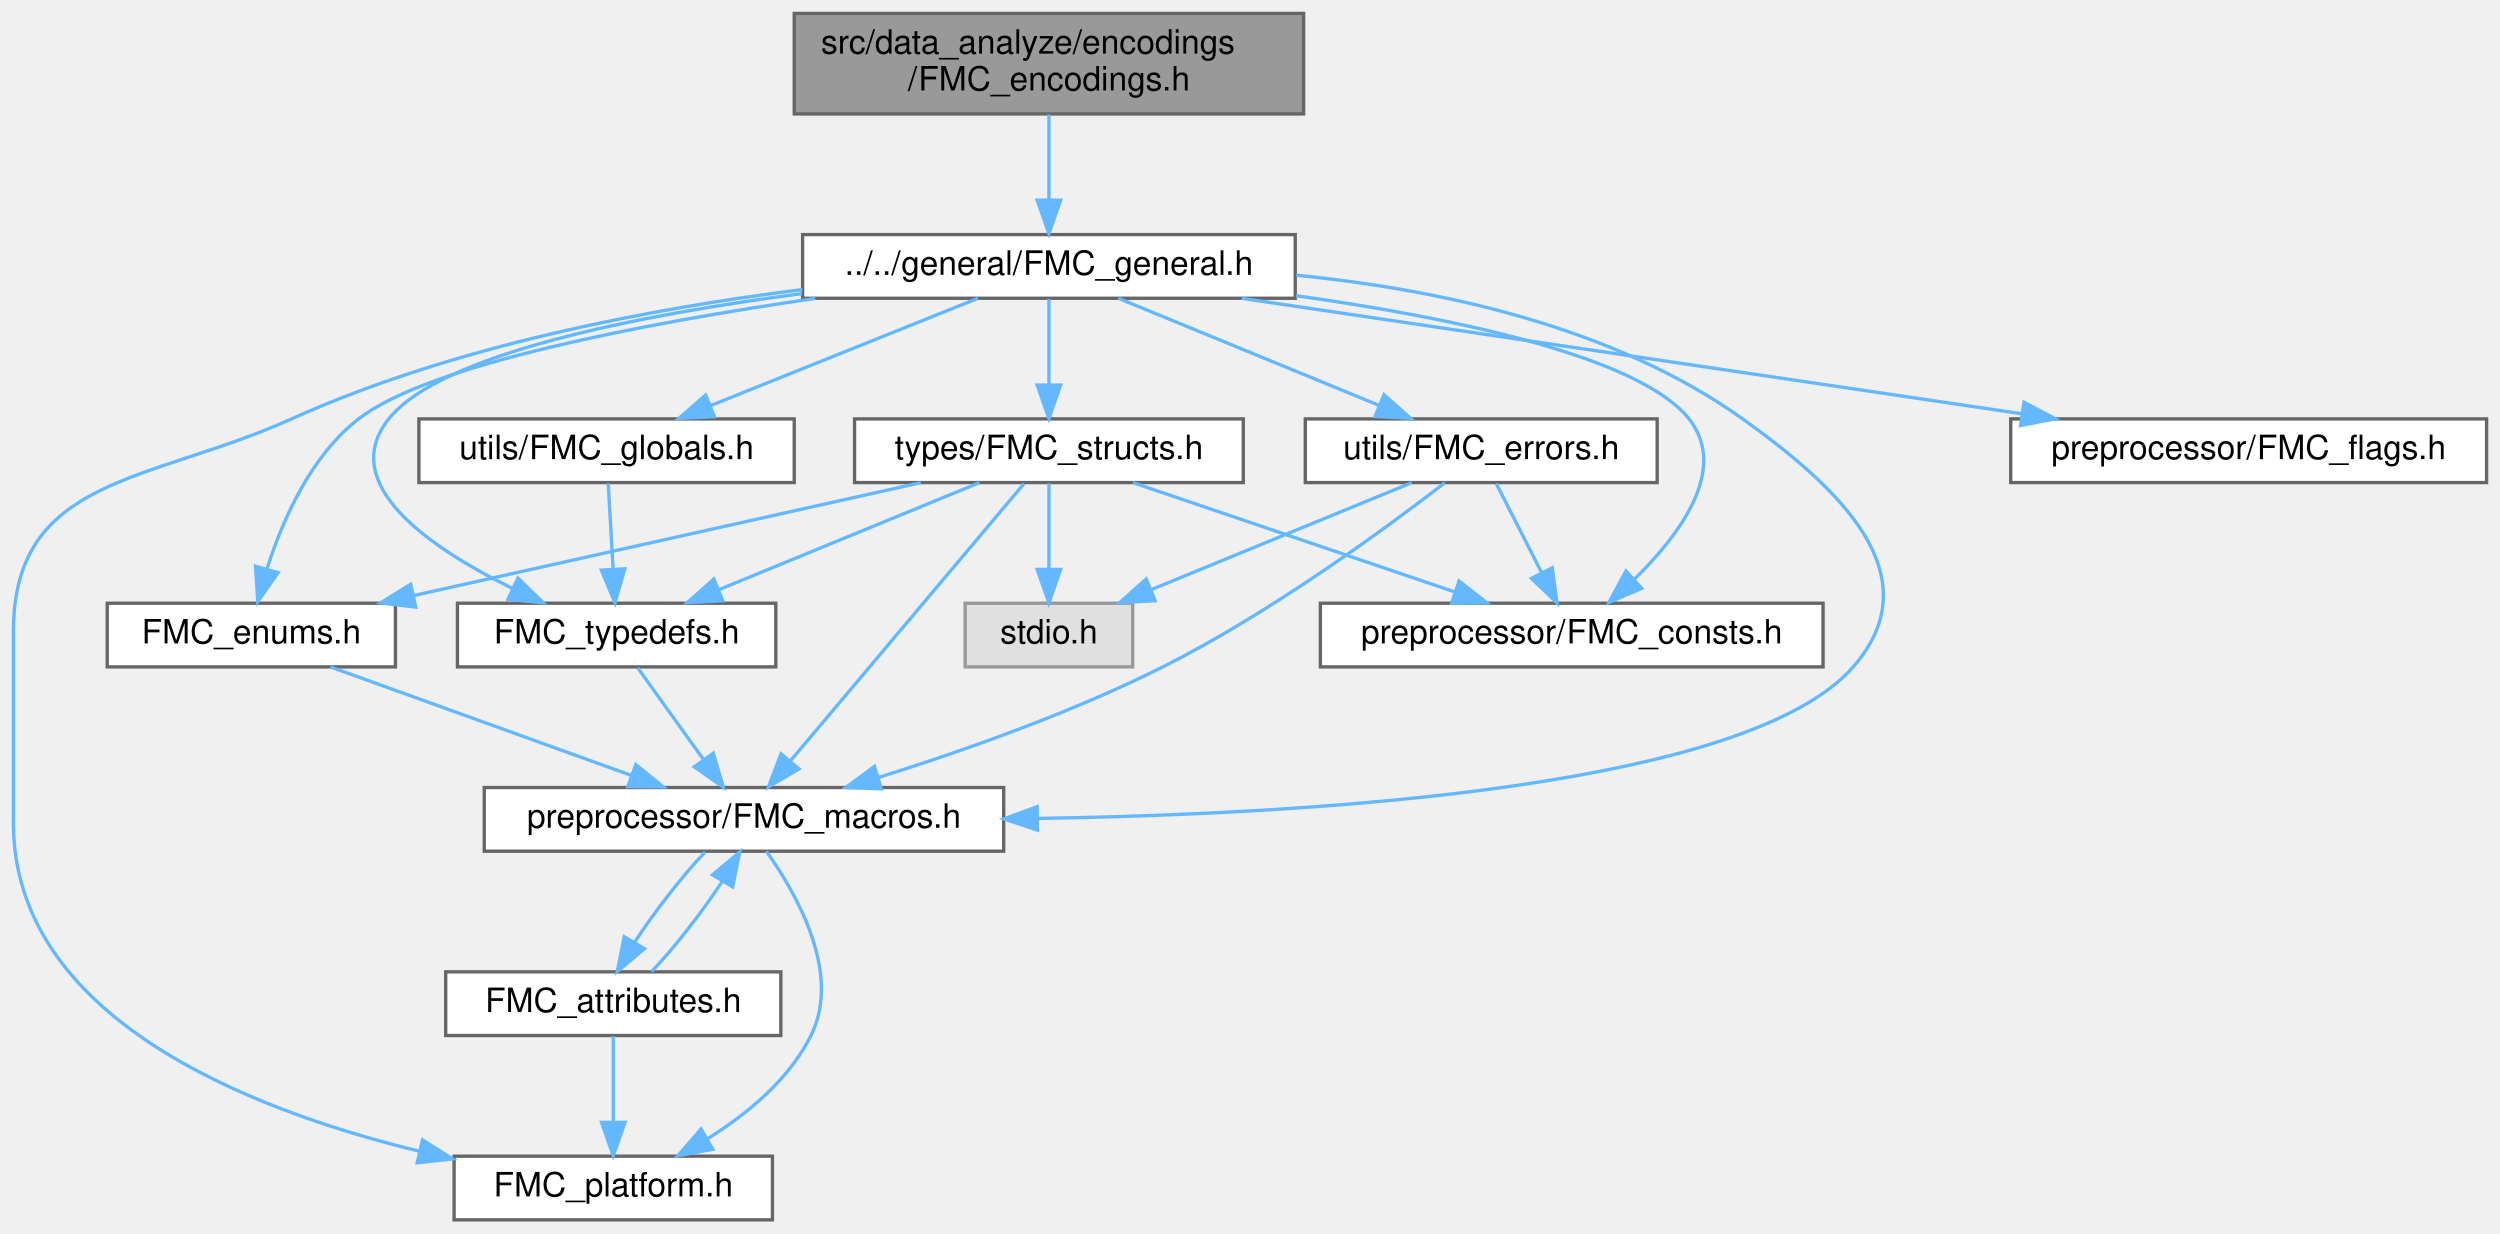
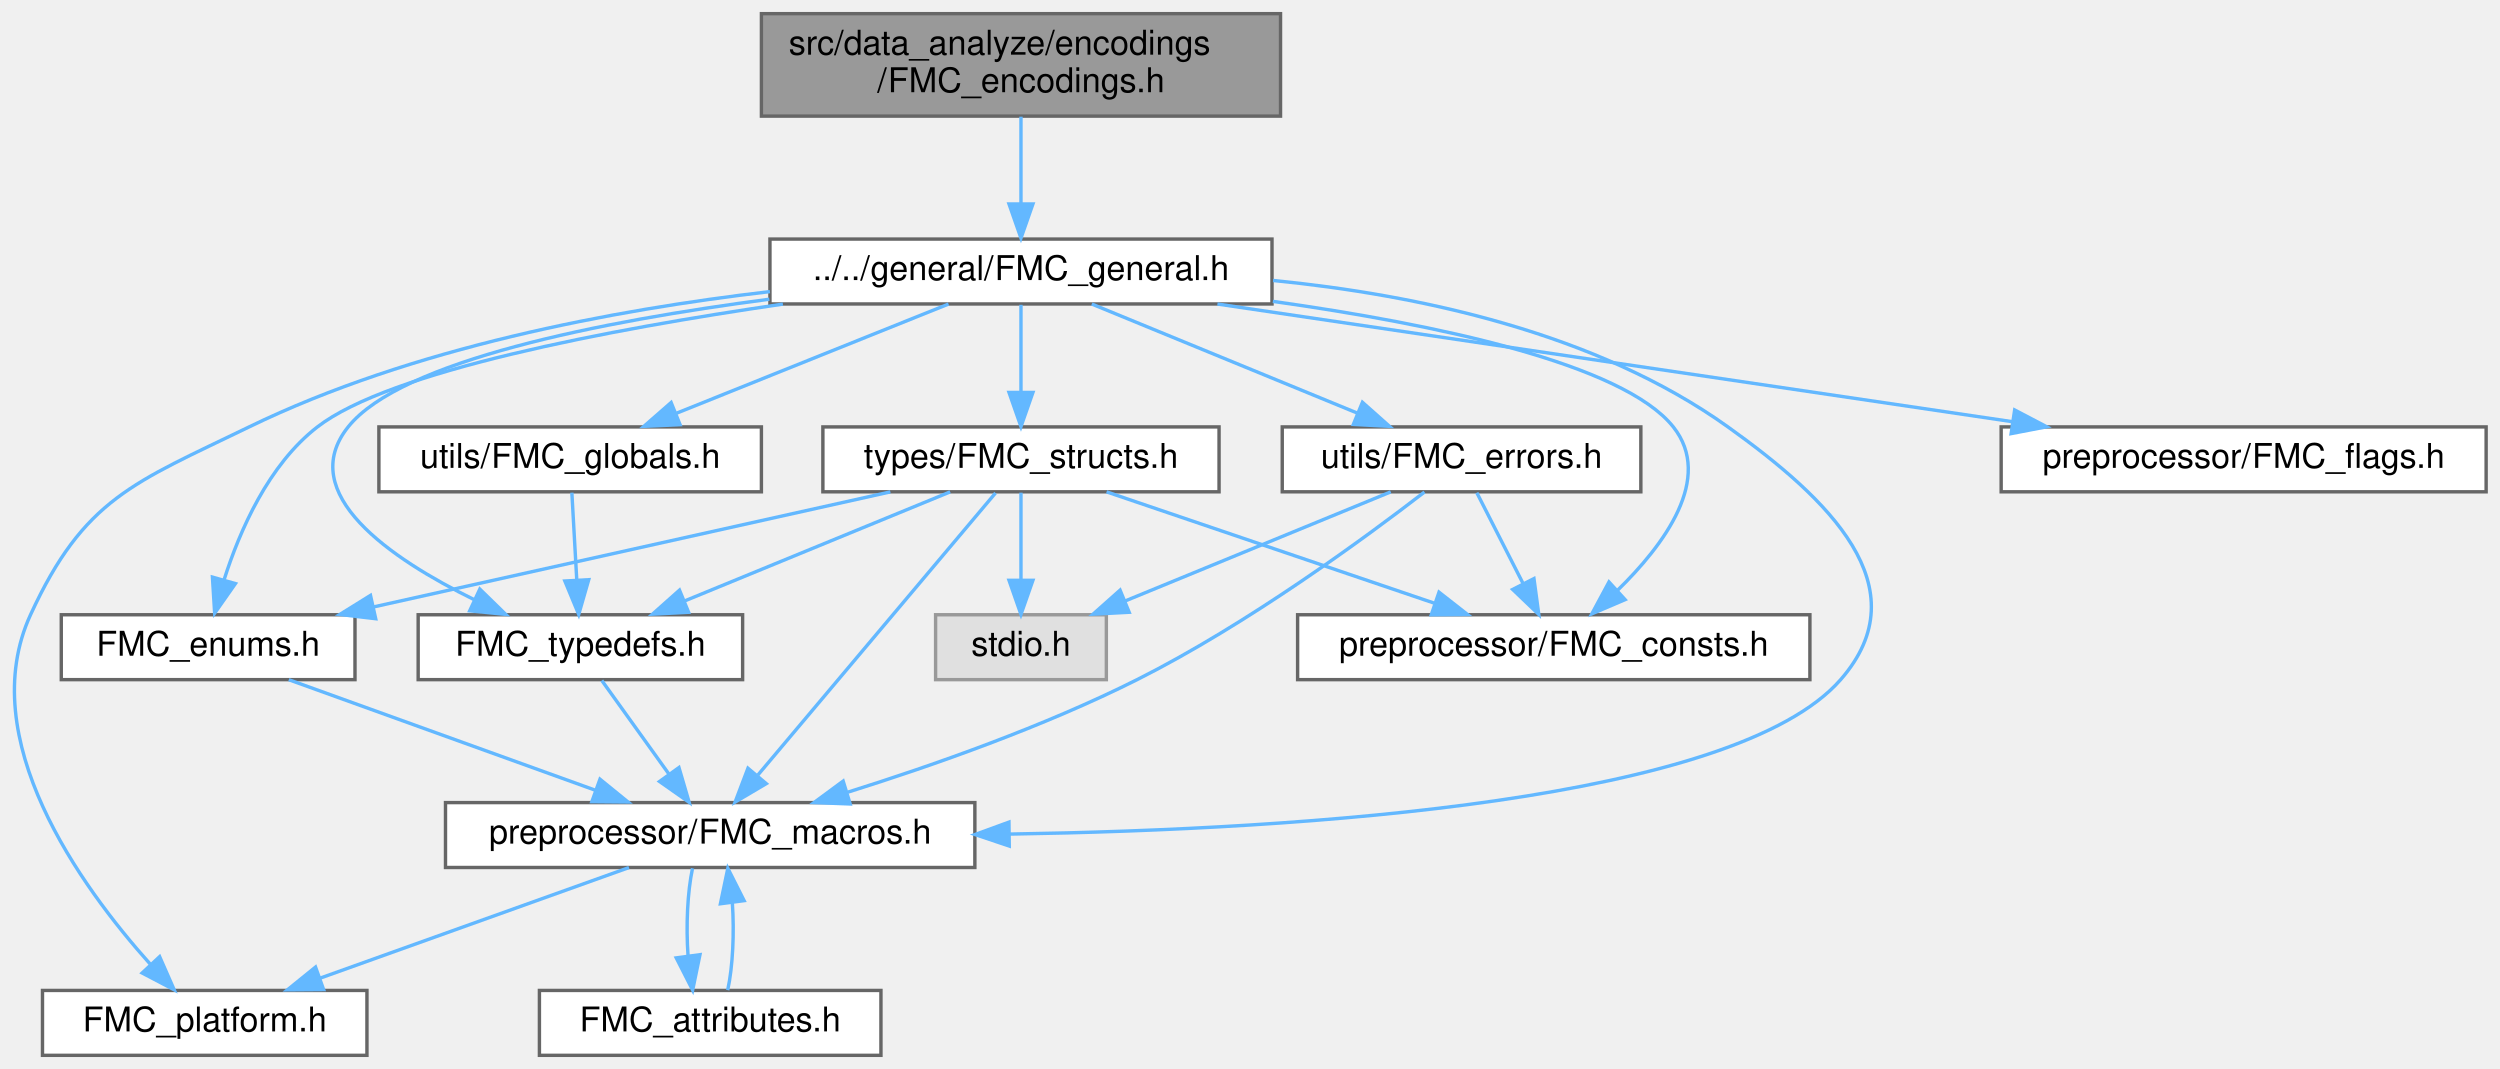
- <svg xmlns="http://www.w3.org/2000/svg" xmlns:xlink="http://www.w3.org/1999/xlink" width="746pt" height="368pt" viewBox="0.00 0.00 746.00 368.00">
-   <g id="graph0" class="graph" transform="scale(1 1) rotate(0) translate(4 364)">
+ <svg xmlns="http://www.w3.org/2000/svg" xmlns:xlink="http://www.w3.org/1999/xlink" width="732pt" height="313pt" viewBox="0.00 0.00 731.88 313.00">
+   <g id="graph0" class="graph" transform="scale(1 1) rotate(0) translate(4 309)">
    <g id="node1" class="node">
      <g id="a_node1">
        <a xlink:title=" ">
-           <polygon fill="#999999" stroke="#666666" points="385,-360 233,-360 233,-330 385,-330 385,-360" />
-           <text text-anchor="start" x="241" y="-348" font-family="Helvetica,sans-Serif" font-size="10.00">src/data_analyze/encodings</text>
-           <text text-anchor="middle" x="309" y="-337" font-family="Helvetica,sans-Serif" font-size="10.00">/FMC_encodings.h</text>
+           <polygon fill="#999999" stroke="#666666" points="370.88,-305 218.88,-305 218.88,-275 370.88,-275 370.88,-305" />
+           <text text-anchor="start" x="226.88" y="-293" font-family="Helvetica,sans-Serif" font-size="10.00">src/data_analyze/encodings</text>
+           <text text-anchor="middle" x="294.88" y="-282" font-family="Helvetica,sans-Serif" font-size="10.00">/FMC_encodings.h</text>
        </a>
      </g>
    </g>
    <g id="node2" class="node">
      <g id="a_node2">
        <a xlink:href="../../d9/de1/FMC__general_8h.html" target="_top" xlink:title=" ">
-           <polygon fill="white" stroke="#666666" points="382.5,-294 235.5,-294 235.5,-275 382.5,-275 382.5,-294" />
-           <text text-anchor="middle" x="309" y="-282" font-family="Helvetica,sans-Serif" font-size="10.00">../../general/FMC_general.h</text>
+           <polygon fill="white" stroke="#666666" points="368.38,-239 221.38,-239 221.38,-220 368.38,-220 368.38,-239" />
+           <text text-anchor="middle" x="294.88" y="-227" font-family="Helvetica,sans-Serif" font-size="10.00">../../general/FMC_general.h</text>
        </a>
      </g>
    </g>
    <g id="edge1" class="edge">
-       <path fill="none" stroke="#63b8ff" d="M309,-329.84C309,-322.21 309,-312.7 309,-304.45" />
-       <polygon fill="#63b8ff" stroke="#63b8ff" points="312.5,-304.27 309,-294.27 305.5,-304.27 312.5,-304.27" />
+       <path fill="none" stroke="#63b8ff" d="M294.88,-274.84C294.88,-267.21 294.88,-257.7 294.88,-249.45" />
+       <polygon fill="#63b8ff" stroke="#63b8ff" points="298.38,-249.27 294.88,-239.27 291.38,-249.27 298.38,-249.27" />
    </g>
    <g id="node3" class="node">
      <g id="a_node3">
        <a xlink:href="../../d0/d28/FMC__macros_8h.html" target="_top" xlink:title=" ">
-           <polygon fill="white" stroke="#666666" points="295.5,-129 140.5,-129 140.5,-110 295.5,-110 295.5,-129" />
-           <text text-anchor="middle" x="218" y="-117" font-family="Helvetica,sans-Serif" font-size="10.00">preprocessor/FMC_macros.h</text>
+           <polygon fill="white" stroke="#666666" points="281.38,-74 126.38,-74 126.38,-55 281.38,-55 281.38,-74" />
+           <text text-anchor="middle" x="203.88" y="-62" font-family="Helvetica,sans-Serif" font-size="10.00">preprocessor/FMC_macros.h</text>
        </a>
      </g>
    </g>
    <g id="edge2" class="edge">
-       <path fill="none" stroke="#63b8ff" d="M382.81,-281.88C425.18,-277.68 477.44,-266.59 516,-239 545.29,-218.05 572.71,-192.11 549,-165 517.97,-129.52 392.88,-121.16 305.7,-119.78" />
-       <polygon fill="#63b8ff" stroke="#63b8ff" points="305.57,-116.28 295.53,-119.65 305.48,-123.28 305.57,-116.28" />
+       <path fill="none" stroke="#63b8ff" d="M368.69,-226.88C411.06,-222.68 463.32,-211.59 501.88,-184 531.17,-163.05 558.59,-137.11 534.88,-110 503.85,-74.52 378.76,-66.16 291.58,-64.78" />
+       <polygon fill="#63b8ff" stroke="#63b8ff" points="291.45,-61.28 281.41,-64.65 291.36,-68.28 291.45,-61.28" />
    </g>
    <g id="node4" class="node">
      <g id="a_node4">
        <a xlink:href="../../d7/dff/FMC__platform_8h.html" target="_top" xlink:title=" ">
-           <polygon fill="white" stroke="#666666" points="226.5,-19 131.5,-19 131.5,0 226.5,0 226.5,-19" />
-           <text text-anchor="middle" x="179" y="-7" font-family="Helvetica,sans-Serif" font-size="10.00">FMC_platform.h</text>
-         </a>
-       </g>
-     </g>
-     <g id="edge7" class="edge">
-       <path fill="none" stroke="#63b8ff" d="M235.42,-277.6C189.92,-271.9 131.21,-260.75 83,-239 40.66,-219.9 0,-221.95 0,-175.5 0,-175.5 0,-175.5 0,-118.5 0,-60.88 68.85,-33.19 121.15,-20.47" />
-       <polygon fill="#63b8ff" stroke="#63b8ff" points="122.07,-23.85 131.03,-18.19 120.5,-17.02 122.07,-23.85" />
+           <polygon fill="white" stroke="#666666" points="103.38,-19 8.38,-19 8.38,0 103.38,0 103.38,-19" />
+           <text text-anchor="middle" x="55.88" y="-7" font-family="Helvetica,sans-Serif" font-size="10.00">FMC_platform.h</text>
+         </a>
+       </g>
+     </g>
+     <g id="edge6" class="edge">
+       <path fill="none" stroke="#63b8ff" d="M221.37,-223.62C175.63,-218.3 116.63,-207.19 68.88,-184 35.14,-167.61 20.53,-163.08 4.88,-129 -11.77,-92.74 19.44,-49.57 39.97,-26.66" />
+       <polygon fill="#63b8ff" stroke="#63b8ff" points="42.68,-28.89 46.94,-19.19 37.56,-24.11 42.68,-28.89" />
    </g>
    <g id="node6" class="node">
      <g id="a_node6">
        <a xlink:href="../../da/dd3/FMC__consts_8h.html" target="_top" xlink:title=" ">
-           <polygon fill="white" stroke="#666666" points="540,-184 390,-184 390,-165 540,-165 540,-184" />
-           <text text-anchor="middle" x="465" y="-172" font-family="Helvetica,sans-Serif" font-size="10.00">preprocessor/FMC_consts.h</text>
-         </a>
-       </g>
-     </g>
-     <g id="edge8" class="edge">
-       <path fill="none" stroke="#63b8ff" d="M382.75,-275.76C430.04,-269.1 485.26,-257.57 500,-239 511.89,-224.03 497.35,-204.47 483.56,-191.04" />
-       <polygon fill="#63b8ff" stroke="#63b8ff" points="485.89,-188.43 476.15,-184.27 481.18,-193.6 485.89,-188.43" />
+           <polygon fill="white" stroke="#666666" points="525.88,-129 375.88,-129 375.88,-110 525.88,-110 525.88,-129" />
+           <text text-anchor="middle" x="450.88" y="-117" font-family="Helvetica,sans-Serif" font-size="10.00">preprocessor/FMC_consts.h</text>
+         </a>
+       </g>
+     </g>
+     <g id="edge7" class="edge">
+       <path fill="none" stroke="#63b8ff" d="M368.63,-220.76C415.92,-214.1 471.14,-202.57 485.88,-184 497.77,-169.03 483.23,-149.47 469.44,-136.04" />
+       <polygon fill="#63b8ff" stroke="#63b8ff" points="471.77,-133.43 462.03,-129.27 467.05,-138.6 471.77,-133.43" />
    </g>
    <g id="node7" class="node">
      <g id="a_node7">
        <a xlink:href="../../d5/de5/FMC__structs_8h.html" target="_top" xlink:title=" ">
-           <polygon fill="white" stroke="#666666" points="367,-239 251,-239 251,-220 367,-220 367,-239" />
-           <text text-anchor="middle" x="309" y="-227" font-family="Helvetica,sans-Serif" font-size="10.00">types/FMC_structs.h</text>
-         </a>
-       </g>
-     </g>
-     <g id="edge9" class="edge">
-       <path fill="none" stroke="#63b8ff" d="M309,-274.75C309,-267.8 309,-257.85 309,-249.13" />
-       <polygon fill="#63b8ff" stroke="#63b8ff" points="312.5,-249.09 309,-239.09 305.5,-249.09 312.5,-249.09" />
+           <polygon fill="white" stroke="#666666" points="352.88,-184 236.88,-184 236.88,-165 352.88,-165 352.88,-184" />
+           <text text-anchor="middle" x="294.88" y="-172" font-family="Helvetica,sans-Serif" font-size="10.00">types/FMC_structs.h</text>
+         </a>
+       </g>
+     </g>
+     <g id="edge8" class="edge">
+       <path fill="none" stroke="#63b8ff" d="M294.88,-219.75C294.88,-212.8 294.88,-202.85 294.88,-194.13" />
+       <polygon fill="#63b8ff" stroke="#63b8ff" points="298.38,-194.09 294.88,-184.09 291.38,-194.09 298.38,-194.09" />
    </g>
    <g id="node9" class="node">
      <g id="a_node9">
        <a xlink:href="../../d6/d25/FMC__enums_8h.html" target="_top" xlink:title=" ">
-           <polygon fill="white" stroke="#666666" points="114,-184 28,-184 28,-165 114,-165 114,-184" />
-           <text text-anchor="middle" x="71" y="-172" font-family="Helvetica,sans-Serif" font-size="10.00">FMC_enums.h</text>
-         </a>
-       </g>
-     </g>
-     <g id="edge19" class="edge">
-       <path fill="none" stroke="#63b8ff" d="M239.29,-274.96C188.16,-267.52 124.13,-255.34 103,-239 88.68,-227.93 80.27,-208.71 75.69,-194.3" />
-       <polygon fill="#63b8ff" stroke="#63b8ff" points="78.99,-193.12 72.91,-184.45 72.26,-195.02 78.99,-193.12" />
+           <polygon fill="white" stroke="#666666" points="99.88,-129 13.88,-129 13.88,-110 99.88,-110 99.88,-129" />
+           <text text-anchor="middle" x="56.88" y="-117" font-family="Helvetica,sans-Serif" font-size="10.00">FMC_enums.h</text>
+         </a>
+       </g>
+     </g>
+     <g id="edge18" class="edge">
+       <path fill="none" stroke="#63b8ff" d="M225.17,-219.96C174.04,-212.52 110.01,-200.34 88.88,-184 74.56,-172.93 66.15,-153.71 61.57,-139.3" />
+       <polygon fill="#63b8ff" stroke="#63b8ff" points="64.87,-138.12 58.79,-129.45 58.14,-140.02 64.87,-138.12" />
    </g>
    <g id="node10" class="node">
      <g id="a_node10">
        <a xlink:href="../../df/df8/FMC__typedefs_8h.html" target="_top" xlink:title=" ">
-           <polygon fill="white" stroke="#666666" points="227.5,-184 132.5,-184 132.5,-165 227.5,-165 227.5,-184" />
-           <text text-anchor="middle" x="180" y="-172" font-family="Helvetica,sans-Serif" font-size="10.00">FMC_typedefs.h</text>
-         </a>
-       </g>
-     </g>
-     <g id="edge18" class="edge">
-       <path fill="none" stroke="#63b8ff" d="M235.32,-276.39C186.04,-269.93 127.49,-258.38 112,-239 96.44,-219.53 124.34,-200.47 148.96,-188.39" />
-       <polygon fill="#63b8ff" stroke="#63b8ff" points="150.55,-191.51 158.14,-184.11 147.59,-185.16 150.55,-191.51" />
+           <polygon fill="white" stroke="#666666" points="213.38,-129 118.38,-129 118.38,-110 213.38,-110 213.38,-129" />
+           <text text-anchor="middle" x="165.88" y="-117" font-family="Helvetica,sans-Serif" font-size="10.00">FMC_typedefs.h</text>
+         </a>
+       </g>
+     </g>
+     <g id="edge17" class="edge">
+       <path fill="none" stroke="#63b8ff" d="M221.2,-221.39C171.92,-214.93 113.37,-203.38 97.88,-184 82.32,-164.53 110.22,-145.47 134.84,-133.39" />
+       <polygon fill="#63b8ff" stroke="#63b8ff" points="136.43,-136.51 144.02,-129.11 133.47,-130.16 136.43,-136.51" />
    </g>
    <g id="node11" class="node">
      <g id="a_node11">
        <a xlink:href="../../d2/d5e/FMC__flags_8h.html" target="_top" xlink:title=" ">
-           <polygon fill="white" stroke="#666666" points="738,-239 596,-239 596,-220 738,-220 738,-239" />
-           <text text-anchor="middle" x="667" y="-227" font-family="Helvetica,sans-Serif" font-size="10.00">preprocessor/FMC_flags.h</text>
-         </a>
-       </g>
-     </g>
-     <g id="edge17" class="edge">
-       <path fill="none" stroke="#63b8ff" d="M366.52,-274.98C429.97,-265.59 531.98,-250.49 599.25,-240.53" />
-       <polygon fill="#63b8ff" stroke="#63b8ff" points="599.95,-243.96 609.33,-239.04 598.92,-237.04 599.95,-243.96" />
+           <polygon fill="white" stroke="#666666" points="723.88,-184 581.88,-184 581.88,-165 723.88,-165 723.88,-184" />
+           <text text-anchor="middle" x="652.88" y="-172" font-family="Helvetica,sans-Serif" font-size="10.00">preprocessor/FMC_flags.h</text>
+         </a>
+       </g>
+     </g>
+     <g id="edge16" class="edge">
+       <path fill="none" stroke="#63b8ff" d="M352.4,-219.98C415.85,-210.59 517.86,-195.49 585.13,-185.53" />
+       <polygon fill="#63b8ff" stroke="#63b8ff" points="585.83,-188.96 595.21,-184.04 584.8,-182.04 585.83,-188.96" />
    </g>
    <g id="node12" class="node">
      <g id="a_node12">
        <a xlink:href="../../dd/ddf/FMC__errors_8h.html" target="_top" xlink:title=" ">
-           <polygon fill="white" stroke="#666666" points="490.5,-239 385.5,-239 385.5,-220 490.5,-220 490.5,-239" />
-           <text text-anchor="middle" x="438" y="-227" font-family="Helvetica,sans-Serif" font-size="10.00">utils/FMC_errors.h</text>
-         </a>
-       </g>
-     </g>
-     <g id="edge20" class="edge">
-       <path fill="none" stroke="#63b8ff" d="M329.73,-274.98C350.76,-266.34 383.55,-252.87 407.54,-243.02" />
-       <polygon fill="#63b8ff" stroke="#63b8ff" points="408.98,-246.21 416.9,-239.17 406.32,-239.73 408.98,-246.21" />
+           <polygon fill="white" stroke="#666666" points="476.38,-184 371.38,-184 371.38,-165 476.38,-165 476.38,-184" />
+           <text text-anchor="middle" x="423.88" y="-172" font-family="Helvetica,sans-Serif" font-size="10.00">utils/FMC_errors.h</text>
+         </a>
+       </g>
+     </g>
+     <g id="edge19" class="edge">
+       <path fill="none" stroke="#63b8ff" d="M315.61,-219.98C336.64,-211.34 369.43,-197.87 393.42,-188.02" />
+       <polygon fill="#63b8ff" stroke="#63b8ff" points="394.86,-191.21 402.78,-184.17 392.2,-184.73 394.86,-191.21" />
    </g>
    <g id="node13" class="node">
      <g id="a_node13">
        <a xlink:href="../../de/d86/FMC__globals_8h.html" target="_top" xlink:title=" ">
-           <polygon fill="white" stroke="#666666" points="233,-239 121,-239 121,-220 233,-220 233,-239" />
-           <text text-anchor="middle" x="177" y="-227" font-family="Helvetica,sans-Serif" font-size="10.00">utils/FMC_globals.h</text>
-         </a>
-       </g>
-     </g>
-     <g id="edge24" class="edge">
-       <path fill="none" stroke="#63b8ff" d="M287.79,-274.98C266.27,-266.34 232.72,-252.87 208.17,-243.02" />
-       <polygon fill="#63b8ff" stroke="#63b8ff" points="209.18,-239.65 198.59,-239.17 206.57,-246.14 209.18,-239.65" />
+           <polygon fill="white" stroke="#666666" points="218.88,-184 106.88,-184 106.88,-165 218.88,-165 218.88,-184" />
+           <text text-anchor="middle" x="162.88" y="-172" font-family="Helvetica,sans-Serif" font-size="10.00">utils/FMC_globals.h</text>
+         </a>
+       </g>
+     </g>
+     <g id="edge23" class="edge">
+       <path fill="none" stroke="#63b8ff" d="M273.67,-219.98C252.15,-211.34 218.6,-197.87 194.05,-188.02" />
+       <polygon fill="#63b8ff" stroke="#63b8ff" points="195.06,-184.65 184.47,-184.17 192.45,-191.14 195.06,-184.65" />
    </g>
    <g id="edge3" class="edge">
-       <path fill="none" stroke="#63b8ff" d="M224.69,-109.96C233.62,-97.45 247.28,-73.62 238,-55 231.43,-41.82 218.9,-31.52 207.07,-24.16" />
-       <polygon fill="#63b8ff" stroke="#63b8ff" points="208.68,-21.05 198.27,-19.1 205.2,-27.12 208.68,-21.05" />
+       <path fill="none" stroke="#63b8ff" d="M180.1,-54.98C155.65,-46.23 117.34,-32.51 89.73,-22.62" />
+       <polygon fill="#63b8ff" stroke="#63b8ff" points="90.69,-19.25 80.09,-19.17 88.33,-25.84 90.69,-19.25" />
    </g>
    <g id="node5" class="node">
      <g id="a_node5">
        <a xlink:href="../../d1/d2e/FMC__attributes_8h.html" target="_top" xlink:title=" ">
-           <polygon fill="white" stroke="#666666" points="229,-74 129,-74 129,-55 229,-55 229,-74" />
-           <text text-anchor="middle" x="179" y="-62" font-family="Helvetica,sans-Serif" font-size="10.00">FMC_attributes.h</text>
+           <polygon fill="white" stroke="#666666" points="253.88,-19 153.88,-19 153.88,0 253.88,0 253.88,-19" />
+           <text text-anchor="middle" x="203.88" y="-7" font-family="Helvetica,sans-Serif" font-size="10.00">FMC_attributes.h</text>
        </a>
      </g>
    </g>
    <g id="edge4" class="edge">
-       <path fill="none" stroke="#63b8ff" d="M206.39,-109.75C199.42,-102.42 191.16,-91.73 185.29,-82.7" />
-       <polygon fill="#63b8ff" stroke="#63b8ff" points="188.3,-80.91 180.19,-74.09 182.27,-84.48 188.3,-80.91" />
-     </g>
-     <g id="edge6" class="edge">
-       <path fill="none" stroke="#63b8ff" d="M190.45,-74.09C197.4,-81.37 205.67,-92.04 211.58,-101.1" />
-       <polygon fill="#63b8ff" stroke="#63b8ff" points="208.6,-102.94 216.73,-109.75 214.62,-99.36 208.6,-102.94" />
+       <path fill="none" stroke="#63b8ff" d="M198.71,-54.75C197.22,-47.8 196.78,-37.85 197.4,-29.13" />
+       <polygon fill="#63b8ff" stroke="#63b8ff" points="200.89,-29.47 198.75,-19.09 193.95,-28.53 200.89,-29.47" />
    </g>
    <g id="edge5" class="edge">
-       <path fill="none" stroke="#63b8ff" d="M179,-54.75C179,-47.8 179,-37.85 179,-29.13" />
-       <polygon fill="#63b8ff" stroke="#63b8ff" points="182.5,-29.09 179,-19.09 175.5,-29.09 182.5,-29.09" />
-     </g>
-     <g id="edge12" class="edge">
-       <path fill="none" stroke="#63b8ff" d="M301.55,-219.66C286.35,-201.61 251.52,-160.28 231.97,-137.08" />
-       <polygon fill="#63b8ff" stroke="#63b8ff" points="234.42,-134.55 225.3,-129.16 229.06,-139.06 234.42,-134.55" />
+       <path fill="none" stroke="#63b8ff" d="M209.01,-19.09C210.52,-25.99 210.97,-35.93 210.37,-44.66" />
+       <polygon fill="#63b8ff" stroke="#63b8ff" points="206.88,-44.38 209.05,-54.75 213.82,-45.29 206.88,-44.38" />
    </g>
    <g id="edge11" class="edge">
-       <path fill="none" stroke="#63b8ff" d="M334.06,-219.98C360.03,-211.16 400.81,-197.31 429.96,-187.41" />
-       <polygon fill="#63b8ff" stroke="#63b8ff" points="431.4,-190.61 439.74,-184.08 429.15,-183.99 431.4,-190.61" />
+       <path fill="none" stroke="#63b8ff" d="M287.43,-164.66C272.23,-146.61 237.4,-105.28 217.85,-82.08" />
+       <polygon fill="#63b8ff" stroke="#63b8ff" points="220.3,-79.55 211.18,-74.16 214.94,-84.06 220.3,-79.55" />
+     </g>
+     <g id="edge10" class="edge">
+       <path fill="none" stroke="#63b8ff" d="M319.94,-164.98C345.91,-156.16 386.69,-142.31 415.84,-132.41" />
+       <polygon fill="#63b8ff" stroke="#63b8ff" points="417.28,-135.61 425.62,-129.08 415.02,-128.99 417.28,-135.61" />
    </g>
    <g id="node8" class="node">
      <g id="a_node8">
        <a xlink:title=" ">
-           <polygon fill="#e0e0e0" stroke="#999999" points="334,-184 284,-184 284,-165 334,-165 334,-184" />
-           <text text-anchor="middle" x="309" y="-172" font-family="Helvetica,sans-Serif" font-size="10.00">stdio.h</text>
-         </a>
-       </g>
-     </g>
-     <g id="edge10" class="edge">
-       <path fill="none" stroke="#63b8ff" d="M309,-219.75C309,-212.8 309,-202.85 309,-194.13" />
-       <polygon fill="#63b8ff" stroke="#63b8ff" points="312.5,-194.09 309,-184.09 305.5,-194.09 312.5,-194.09" />
+           <polygon fill="#e0e0e0" stroke="#999999" points="319.88,-129 269.88,-129 269.88,-110 319.88,-110 319.88,-129" />
+           <text text-anchor="middle" x="294.88" y="-117" font-family="Helvetica,sans-Serif" font-size="10.00">stdio.h</text>
+         </a>
+       </g>
+     </g>
+     <g id="edge9" class="edge">
+       <path fill="none" stroke="#63b8ff" d="M294.88,-164.75C294.88,-157.8 294.88,-147.85 294.88,-139.13" />
+       <polygon fill="#63b8ff" stroke="#63b8ff" points="298.38,-139.09 294.88,-129.09 291.38,-139.09 298.38,-139.09" />
+     </g>
+     <g id="edge12" class="edge">
+       <path fill="none" stroke="#63b8ff" d="M256.64,-164.98C215.47,-155.82 149.89,-141.21 105.18,-131.26" />
+       <polygon fill="#63b8ff" stroke="#63b8ff" points="105.94,-127.84 95.42,-129.08 104.42,-134.67 105.94,-127.84" />
+     </g>
+     <g id="edge14" class="edge">
+       <path fill="none" stroke="#63b8ff" d="M274.15,-164.98C253.12,-156.34 220.33,-142.87 196.34,-133.02" />
+       <polygon fill="#63b8ff" stroke="#63b8ff" points="197.56,-129.73 186.98,-129.17 194.9,-136.21 197.56,-129.73" />
    </g>
    <g id="edge13" class="edge">
-       <path fill="none" stroke="#63b8ff" d="M270.76,-219.98C229.59,-210.82 164.01,-196.21 119.3,-186.26" />
-       <polygon fill="#63b8ff" stroke="#63b8ff" points="120.06,-182.84 109.54,-184.08 118.54,-189.67 120.06,-182.84" />
+       <path fill="none" stroke="#63b8ff" d="M80.5,-109.98C104.78,-101.23 142.83,-87.51 170.25,-77.62" />
+       <polygon fill="#63b8ff" stroke="#63b8ff" points="171.61,-80.85 179.83,-74.17 169.24,-74.27 171.61,-80.85" />
    </g>
    <g id="edge15" class="edge">
-       <path fill="none" stroke="#63b8ff" d="M288.27,-219.98C267.24,-211.34 234.45,-197.87 210.46,-188.02" />
-       <polygon fill="#63b8ff" stroke="#63b8ff" points="211.68,-184.73 201.1,-184.17 209.02,-191.21 211.68,-184.73" />
-     </g>
-     <g id="edge14" class="edge">
-       <path fill="none" stroke="#63b8ff" d="M94.62,-164.98C118.9,-156.23 156.95,-142.51 184.37,-132.62" />
-       <polygon fill="#63b8ff" stroke="#63b8ff" points="185.73,-135.85 193.95,-129.17 183.36,-129.27 185.73,-135.85" />
-     </g>
-     <g id="edge16" class="edge">
-       <path fill="none" stroke="#63b8ff" d="M186.27,-164.75C191.59,-157.34 199.36,-146.5 205.88,-137.41" />
-       <polygon fill="#63b8ff" stroke="#63b8ff" points="208.86,-139.26 211.84,-129.09 203.17,-135.18 208.86,-139.26" />
-     </g>
-     <g id="edge23" class="edge">
-       <path fill="none" stroke="#63b8ff" d="M427.14,-219.93C410.05,-206.74 375.44,-181.3 343,-165 315.77,-151.32 283.31,-139.9 258.29,-132.05" />
-       <polygon fill="#63b8ff" stroke="#63b8ff" points="258.99,-128.6 248.41,-129.01 256.94,-135.3 258.99,-128.6" />
+       <path fill="none" stroke="#63b8ff" d="M172.15,-109.75C177.47,-102.34 185.24,-91.5 191.76,-82.41" />
+       <polygon fill="#63b8ff" stroke="#63b8ff" points="194.74,-84.26 197.72,-74.09 189.05,-80.18 194.74,-84.26" />
    </g>
    <g id="edge22" class="edge">
-       <path fill="none" stroke="#63b8ff" d="M442.46,-219.75C446.12,-212.57 451.41,-202.18 455.95,-193.27" />
-       <polygon fill="#63b8ff" stroke="#63b8ff" points="459.2,-194.59 460.62,-184.09 452.97,-191.41 459.2,-194.59" />
+       <path fill="none" stroke="#63b8ff" d="M413.02,-164.93C395.93,-151.74 361.32,-126.3 328.88,-110 301.65,-96.32 269.19,-84.9 244.17,-77.05" />
+       <polygon fill="#63b8ff" stroke="#63b8ff" points="244.87,-73.6 234.29,-74.01 242.82,-80.3 244.87,-73.6" />
    </g>
    <g id="edge21" class="edge">
-       <path fill="none" stroke="#63b8ff" d="M417.27,-219.98C396.24,-211.34 363.45,-197.87 339.46,-188.02" />
-       <polygon fill="#63b8ff" stroke="#63b8ff" points="340.68,-184.73 330.1,-184.17 338.02,-191.21 340.68,-184.73" />
-     </g>
-     <g id="edge25" class="edge">
-       <path fill="none" stroke="#63b8ff" d="M177.5,-219.75C177.89,-212.8 178.45,-202.85 178.95,-194.13" />
-       <polygon fill="#63b8ff" stroke="#63b8ff" points="182.44,-194.27 179.51,-184.09 175.45,-193.88 182.44,-194.27" />
+       <path fill="none" stroke="#63b8ff" d="M428.34,-164.75C431.99,-157.57 437.29,-147.18 441.83,-138.27" />
+       <polygon fill="#63b8ff" stroke="#63b8ff" points="445.08,-139.59 446.5,-129.09 438.85,-136.41 445.08,-139.59" />
+     </g>
+     <g id="edge20" class="edge">
+       <path fill="none" stroke="#63b8ff" d="M403.15,-164.98C382.12,-156.34 349.33,-142.87 325.34,-133.02" />
+       <polygon fill="#63b8ff" stroke="#63b8ff" points="326.56,-129.73 315.98,-129.17 323.9,-136.21 326.56,-129.73" />
+     </g>
+     <g id="edge24" class="edge">
+       <path fill="none" stroke="#63b8ff" d="M163.38,-164.75C163.77,-157.8 164.33,-147.85 164.82,-139.13" />
+       <polygon fill="#63b8ff" stroke="#63b8ff" points="168.32,-139.27 165.39,-129.09 161.33,-138.88 168.32,-139.27" />
    </g>
  </g>
</svg>
